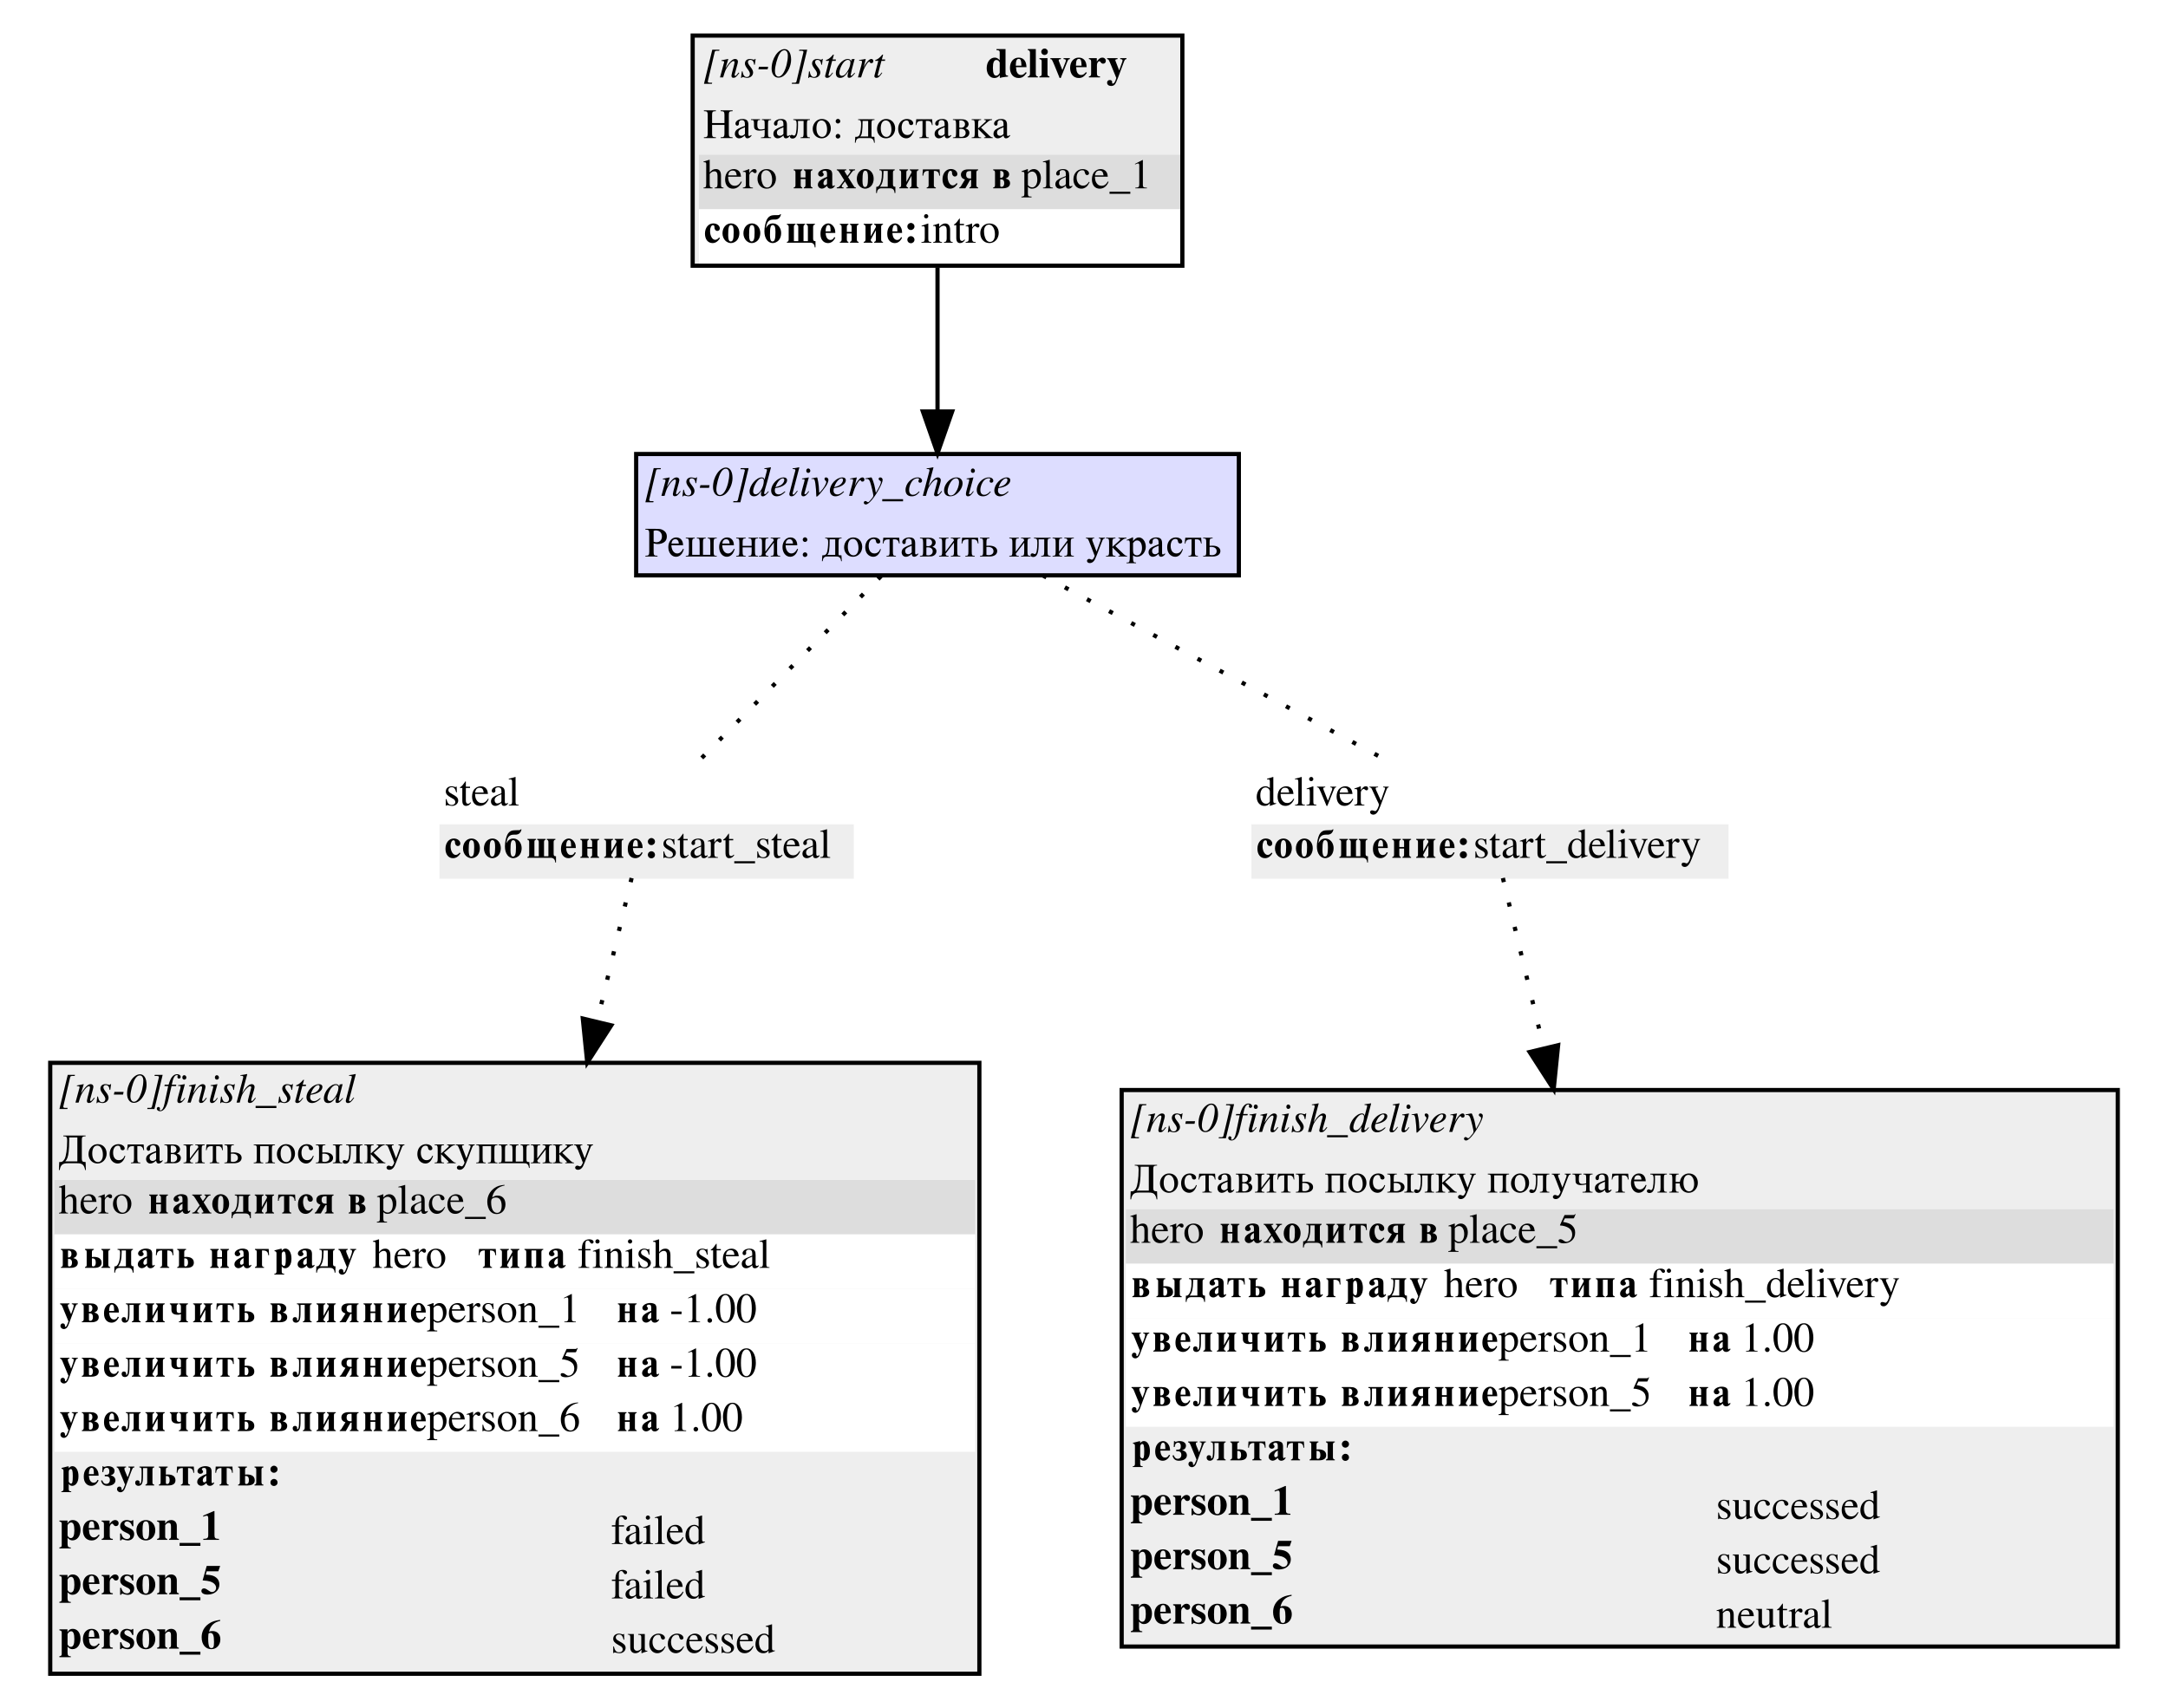
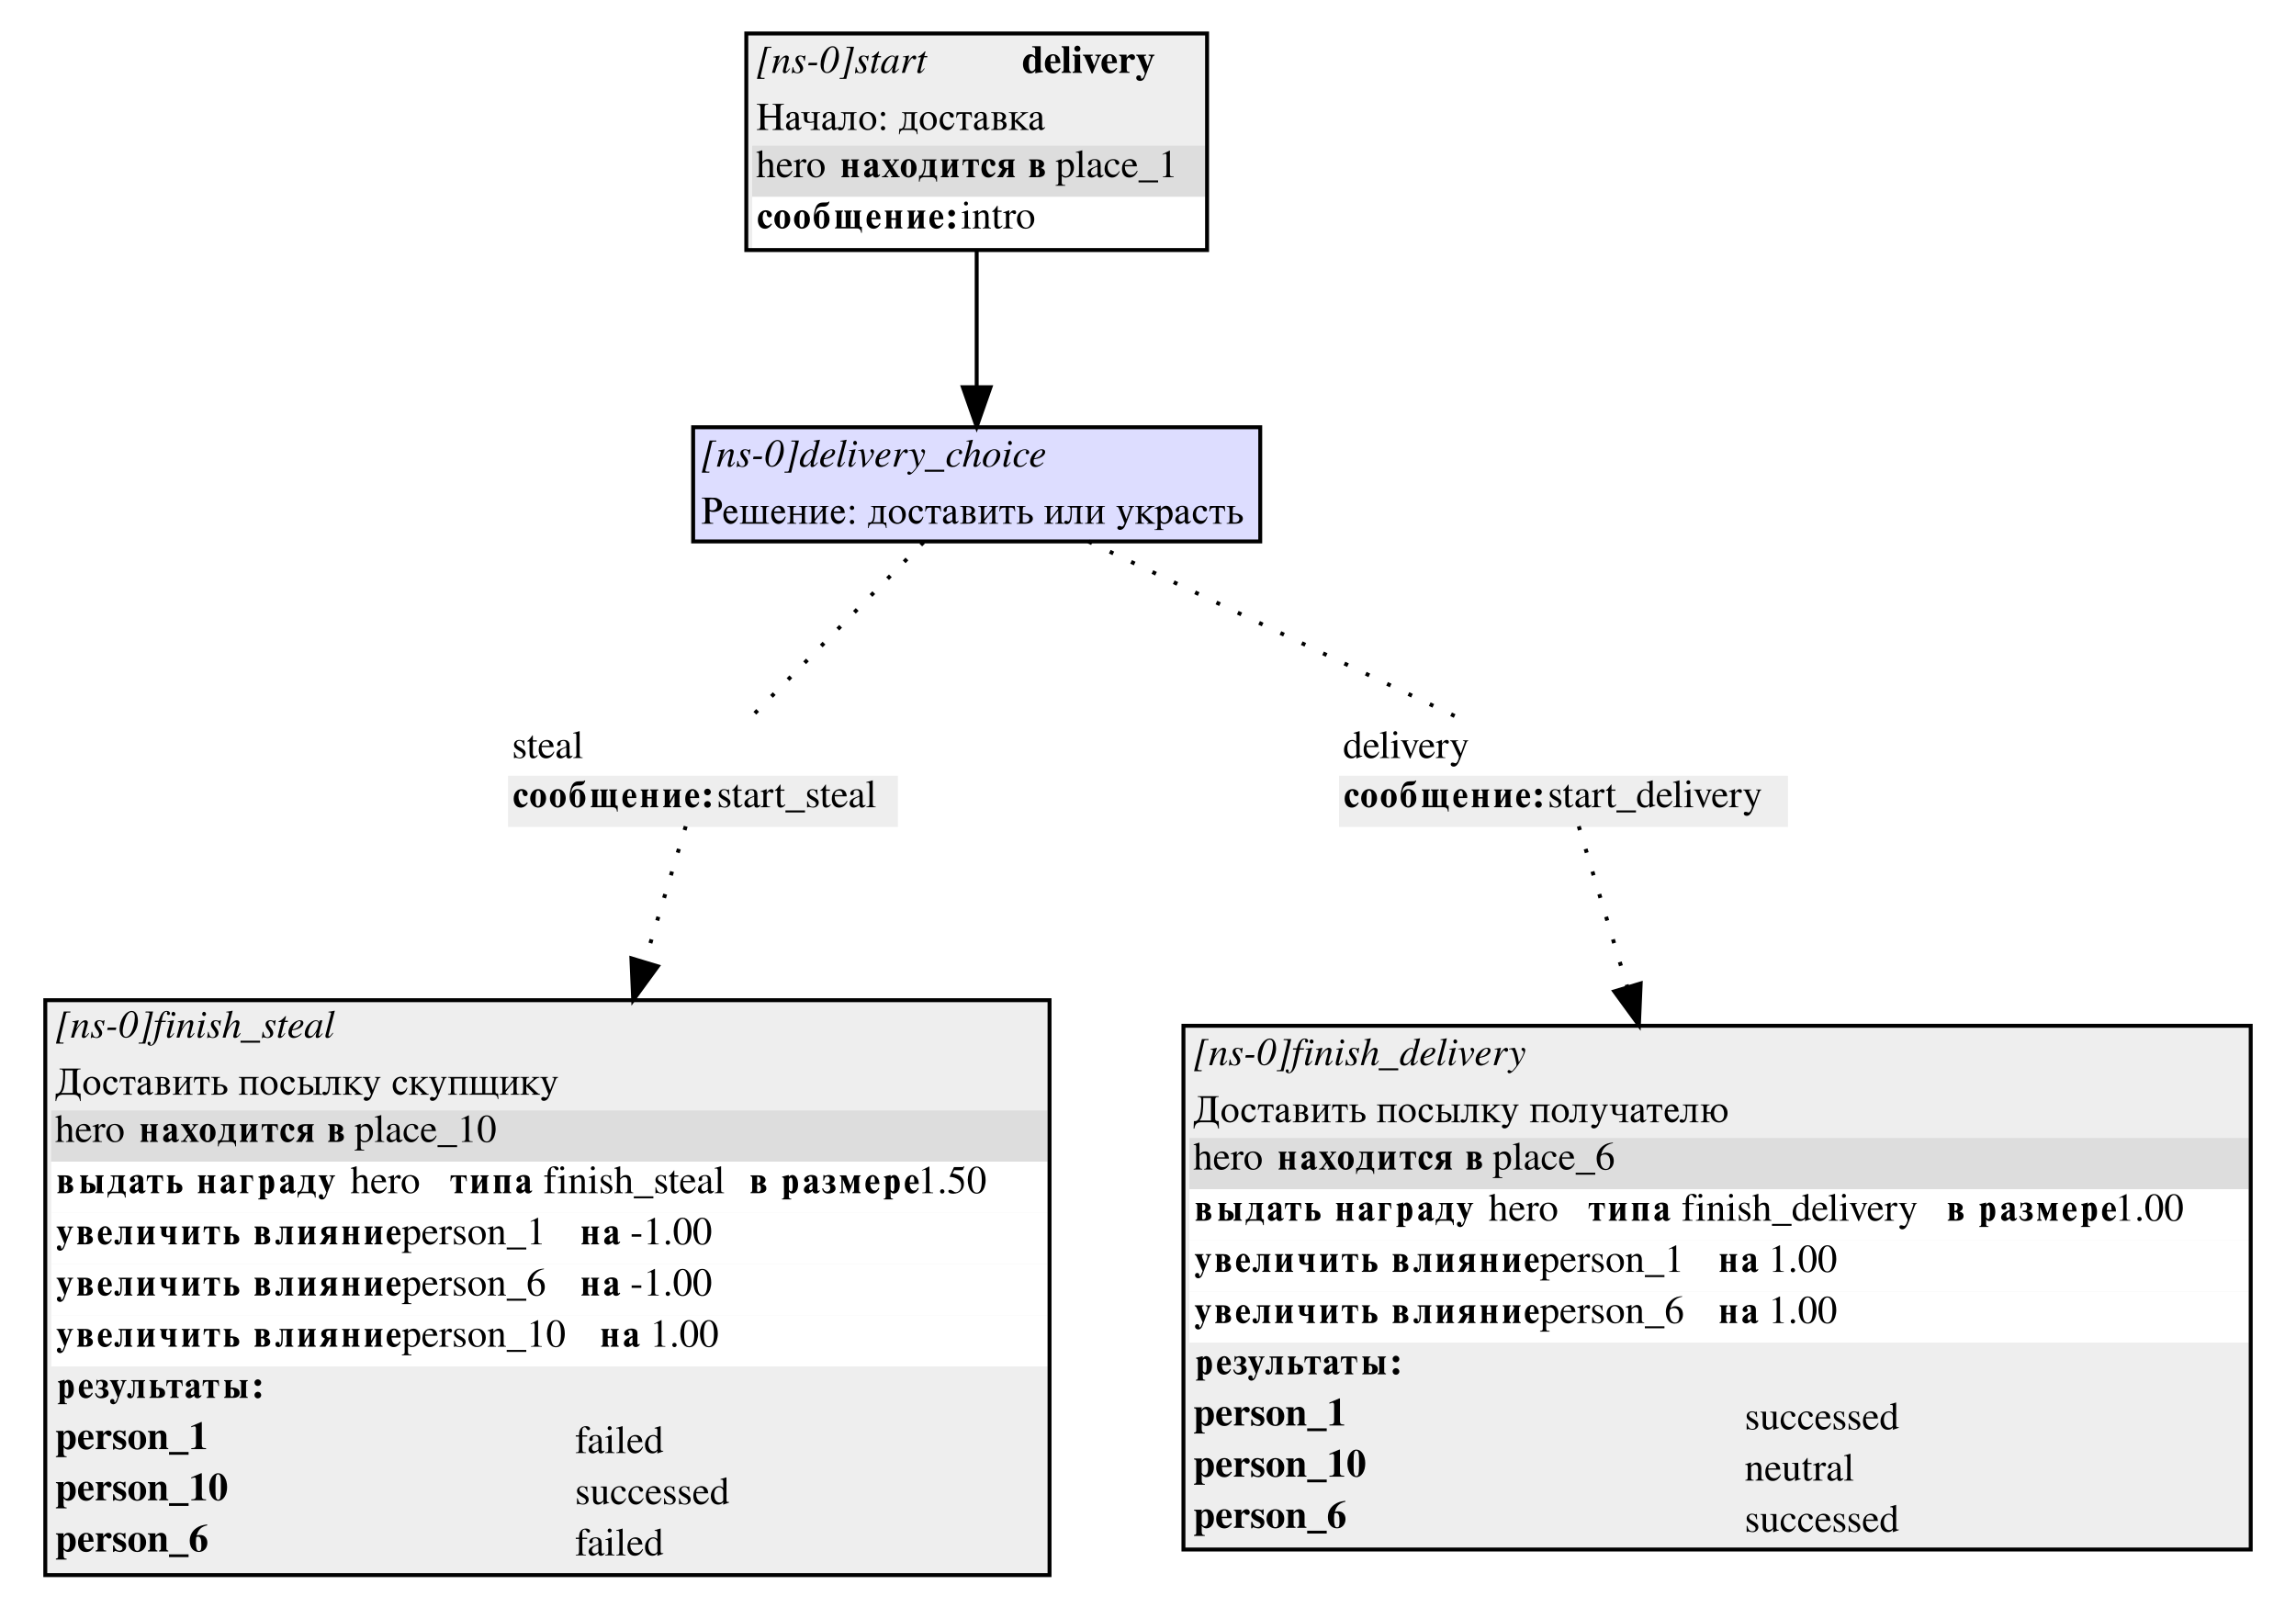
- <svg xmlns="http://www.w3.org/2000/svg" width="518pt" height="408pt" viewBox="0.00 0.00 518.00 408.00">
+ <svg xmlns="http://www.w3.org/2000/svg" width="583pt" height="408pt" viewBox="0.00 0.00 583.00 408.00">
  <g id="graph0" class="graph" transform="scale(1 1) rotate(0) translate(4 404)">
-     <polygon fill="white" stroke="white" points="-4,4 -4,-404 514,-404 514,4 -4,4" />
+     <polygon fill="white" stroke="white" points="-4,4 -4,-404 579,-404 579,4 -4,4" />
    <g id="node1" class="node">
-       <polygon fill="#eeeeee" stroke="none" points="8,-4 8,-150 230,-150 230,-4 8,-4" />
+       <polygon fill="#eeeeee" stroke="none" points="7.5,-4 7.5,-150 262.5,-150 262.5,-4 7.5,-4" />
      <text text-anchor="start" x="10" y="-140.5" font-family="Times,serif" font-style="italic" font-size="10.00">[ns-0]finish_steal</text>
      <text text-anchor="start" x="10" y="-126" font-family="Times,serif" font-size="10.00">Доставить посылку скупщику</text>
-       <polygon fill="#dddddd" stroke="none" points="9,-109 9,-122 229,-122 229,-109 9,-109" />
+       <polygon fill="#dddddd" stroke="none" points="9,-109 9,-122 262,-122 262,-109 9,-109" />
      <text text-anchor="start" x="10" y="-114" font-family="Times,serif" font-size="10.00">hero </text>
      <text text-anchor="start" x="31" y="-114" font-family="Times,serif" font-weight="bold" font-size="10.00">находится в</text>
-       <text text-anchor="start" x="86" y="-114" font-family="Times,serif" font-size="10.00"> place_6</text>
-       <polygon fill="#ffffff" stroke="none" points="9,-96 9,-109 229,-109 229,-96 9,-96" />
+       <text text-anchor="start" x="86" y="-114" font-family="Times,serif" font-size="10.00"> place_10</text>
+       <polygon fill="#ffffff" stroke="none" points="9,-96 9,-109 262,-109 262,-96 9,-96" />
      <text text-anchor="start" x="10" y="-101" font-family="Times,serif" font-weight="bold" font-size="10.00">выдать награду </text>
      <text text-anchor="start" x="85" y="-101" font-family="Times,serif" font-size="10.00">  hero </text>
      <text text-anchor="start" x="110" y="-101" font-family="Times,serif" font-weight="bold" font-size="10.00">типа </text>
-       <text text-anchor="start" x="134" y="-101" font-family="Times,serif" font-size="10.00"> finish_steal</text>
-       <polygon fill="#ffffff" stroke="none" points="9,-83 9,-96 229,-96 229,-83 9,-83" />
+       <text text-anchor="start" x="134" y="-101" font-family="Times,serif" font-size="10.00"> finish_steal </text>
+       <text text-anchor="start" x="186" y="-101" font-family="Times,serif" font-weight="bold" font-size="10.00">в размере</text>
+       <text text-anchor="start" x="229" y="-101" font-family="Times,serif" font-size="10.00"> 1.50</text>
+       <polygon fill="#ffffff" stroke="none" points="9,-83 9,-96 262,-96 262,-83 9,-83" />
      <text text-anchor="start" x="10" y="-88" font-family="Times,serif" font-weight="bold" font-size="10.00">увеличить влияние </text>
      <text text-anchor="start" x="98" y="-88" font-family="Times,serif" font-size="10.00">  person_1 </text>
      <text text-anchor="start" x="143" y="-88" font-family="Times,serif" font-weight="bold" font-size="10.00">на </text>
      <text text-anchor="start" x="156" y="-88" font-family="Times,serif" font-size="10.00"> -1.00</text>
-       <polygon fill="#ffffff" stroke="none" points="9,-70 9,-83 229,-83 229,-70 9,-70" />
+       <polygon fill="#ffffff" stroke="none" points="9,-70 9,-83 262,-83 262,-70 9,-70" />
      <text text-anchor="start" x="10" y="-75" font-family="Times,serif" font-weight="bold" font-size="10.00">увеличить влияние </text>
-       <text text-anchor="start" x="98" y="-75" font-family="Times,serif" font-size="10.00">  person_5 </text>
+       <text text-anchor="start" x="98" y="-75" font-family="Times,serif" font-size="10.00">  person_6 </text>
      <text text-anchor="start" x="143" y="-75" font-family="Times,serif" font-weight="bold" font-size="10.00">на </text>
      <text text-anchor="start" x="156" y="-75" font-family="Times,serif" font-size="10.00"> -1.00</text>
-       <polygon fill="#ffffff" stroke="none" points="9,-57 9,-70 229,-70 229,-57 9,-57" />
+       <polygon fill="#ffffff" stroke="none" points="9,-57 9,-70 262,-70 262,-57 9,-57" />
      <text text-anchor="start" x="10" y="-62" font-family="Times,serif" font-weight="bold" font-size="10.00">увеличить влияние </text>
-       <text text-anchor="start" x="98" y="-62" font-family="Times,serif" font-size="10.00">  person_6 </text>
-       <text text-anchor="start" x="143" y="-62" font-family="Times,serif" font-weight="bold" font-size="10.00">на </text>
-       <text text-anchor="start" x="156" y="-62" font-family="Times,serif" font-size="10.00"> 1.00</text>
-       <polygon fill="#eeeeee" stroke="none" points="9,-44 9,-57 229,-57 229,-44 9,-44" />
+       <text text-anchor="start" x="98" y="-62" font-family="Times,serif" font-size="10.00">  person_10 </text>
+       <text text-anchor="start" x="148" y="-62" font-family="Times,serif" font-weight="bold" font-size="10.00">на </text>
+       <text text-anchor="start" x="161" y="-62" font-family="Times,serif" font-size="10.00"> 1.00</text>
+       <polygon fill="#eeeeee" stroke="none" points="9,-44 9,-57 262,-57 262,-44 9,-44" />
      <text text-anchor="start" x="10" y="-49" font-family="Times,serif" font-weight="bold" font-size="10.00">результаты:</text>
      <text text-anchor="start" x="10" y="-36" font-family="Times,serif" font-weight="bold" font-size="10.00">person_1</text>
      <text text-anchor="start" x="142" y="-35" font-family="Times,serif" font-size="10.00">failed</text>
-       <text text-anchor="start" x="10" y="-23" font-family="Times,serif" font-weight="bold" font-size="10.00">person_5</text>
-       <text text-anchor="start" x="142" y="-22" font-family="Times,serif" font-size="10.00">failed</text>
+       <text text-anchor="start" x="10" y="-23" font-family="Times,serif" font-weight="bold" font-size="10.00">person_10</text>
+       <text text-anchor="start" x="142" y="-22" font-family="Times,serif" font-size="10.00">successed</text>
      <text text-anchor="start" x="10" y="-10" font-family="Times,serif" font-weight="bold" font-size="10.00">person_6</text>
-       <text text-anchor="start" x="142" y="-9" font-family="Times,serif" font-size="10.00">successed</text>
-       <polygon fill="none" stroke="black" points="8,-4 8,-150 230,-150 230,-4 8,-4" />
+       <text text-anchor="start" x="142" y="-9" font-family="Times,serif" font-size="10.00">failed</text>
+       <polygon fill="none" stroke="black" points="7.5,-4 7.5,-150 262.5,-150 262.5,-4 7.5,-4" />
    </g>
    <g id="node2" class="node">
-       <polygon fill="#eeeeee" stroke="none" points="161.5,-340.5 161.5,-395.5 278.5,-395.5 278.5,-340.5 161.5,-340.5" />
-       <text text-anchor="start" x="164" y="-385.5" font-family="Times,serif" font-style="italic" font-size="10.00">[ns-0]start</text>
-       <text text-anchor="start" x="231.5" y="-385.5" font-family="Times,serif" font-weight="bold" font-size="10.00">delivery</text>
-       <text text-anchor="start" x="164" y="-371" font-family="Times,serif" font-size="10.00">Начало: доставка</text>
-       <polygon fill="#dddddd" stroke="none" points="163,-354 163,-367 278,-367 278,-354 163,-354" />
-       <text text-anchor="start" x="164" y="-359" font-family="Times,serif" font-size="10.00">hero </text>
-       <text text-anchor="start" x="185" y="-359" font-family="Times,serif" font-weight="bold" font-size="10.00">находится в</text>
-       <text text-anchor="start" x="240" y="-359" font-family="Times,serif" font-size="10.00"> place_1</text>
-       <polygon fill="#ffffff" stroke="none" points="163,-341 163,-354 278,-354 278,-341 163,-341" />
-       <text text-anchor="start" x="164" y="-346" font-family="Times,serif" font-weight="bold" font-size="10.00">сообщение:</text>
-       <text text-anchor="start" x="216" y="-346" font-family="Times,serif" font-size="10.00"> intro</text>
-       <polygon fill="none" stroke="black" points="161.5,-340.5 161.5,-395.5 278.5,-395.5 278.5,-340.5 161.5,-340.5" />
+       <polygon fill="#eeeeee" stroke="none" points="185.5,-340.5 185.5,-395.5 302.5,-395.5 302.5,-340.5 185.5,-340.5" />
+       <text text-anchor="start" x="188" y="-385.5" font-family="Times,serif" font-style="italic" font-size="10.00">[ns-0]start</text>
+       <text text-anchor="start" x="255.5" y="-385.5" font-family="Times,serif" font-weight="bold" font-size="10.00">delivery</text>
+       <text text-anchor="start" x="188" y="-371" font-family="Times,serif" font-size="10.00">Начало: доставка</text>
+       <polygon fill="#dddddd" stroke="none" points="187,-354 187,-367 302,-367 302,-354 187,-354" />
+       <text text-anchor="start" x="188" y="-359" font-family="Times,serif" font-size="10.00">hero </text>
+       <text text-anchor="start" x="209" y="-359" font-family="Times,serif" font-weight="bold" font-size="10.00">находится в</text>
+       <text text-anchor="start" x="264" y="-359" font-family="Times,serif" font-size="10.00"> place_1</text>
+       <polygon fill="#ffffff" stroke="none" points="187,-341 187,-354 302,-354 302,-341 187,-341" />
+       <text text-anchor="start" x="188" y="-346" font-family="Times,serif" font-weight="bold" font-size="10.00">сообщение:</text>
+       <text text-anchor="start" x="240" y="-346" font-family="Times,serif" font-size="10.00"> intro</text>
+       <polygon fill="none" stroke="black" points="185.5,-340.5 185.5,-395.5 302.5,-395.5 302.5,-340.5 185.5,-340.5" />
    </g>
    <g id="node3" class="node">
-       <polygon fill="#ddddff" stroke="none" points="148,-266.5 148,-295.5 292,-295.5 292,-266.5 148,-266.5" />
-       <text text-anchor="start" x="150" y="-285.5" font-family="Times,serif" font-style="italic" font-size="10.00">[ns-0]delivery_choice</text>
-       <text text-anchor="start" x="150" y="-271" font-family="Times,serif" font-size="10.00">Решение: доставить или украсть</text>
-       <polygon fill="none" stroke="black" points="148,-266.5 148,-295.5 292,-295.5 292,-266.5 148,-266.5" />
+       <polygon fill="#ddddff" stroke="none" points="172,-266.5 172,-295.5 316,-295.5 316,-266.5 172,-266.5" />
+       <text text-anchor="start" x="174" y="-285.5" font-family="Times,serif" font-style="italic" font-size="10.00">[ns-0]delivery_choice</text>
+       <text text-anchor="start" x="174" y="-271" font-family="Times,serif" font-size="10.00">Решение: доставить или украсть</text>
+       <polygon fill="none" stroke="black" points="172,-266.5 172,-295.5 316,-295.5 316,-266.5 172,-266.5" />
    </g>
    <g id="edge3" class="edge">
-       <path fill="none" stroke="black" d="M220,-340.105C220,-329.132 220,-316.546 220,-305.9" />
-       <polygon fill="black" stroke="black" points="223.5,-305.657 220,-295.657 216.5,-305.657 223.5,-305.657" />
+       <path fill="none" stroke="black" d="M244,-340.105C244,-329.132 244,-316.546 244,-305.9" />
+       <polygon fill="black" stroke="black" points="247.5,-305.657 244,-295.657 240.5,-305.657 247.5,-305.657" />
    </g>
    <g id="node5" class="node">
-       <polygon fill="#ffffff" stroke="none" points="101,-207 101,-221 200,-221 200,-207 101,-207" />
-       <text text-anchor="start" x="102" y="-211.5" font-family="Times,serif" font-size="10.00">steal</text>
-       <polygon fill="#eeeeee" stroke="none" points="101,-194 101,-207 200,-207 200,-194 101,-194" />
-       <text text-anchor="start" x="102" y="-199" font-family="Times,serif" font-weight="bold" font-size="10.00">сообщение:</text>
-       <text text-anchor="start" x="154" y="-199" font-family="Times,serif" font-size="10.00"> start_steal</text>
+       <polygon fill="#ffffff" stroke="none" points="125,-207 125,-221 224,-221 224,-207 125,-207" />
+       <text text-anchor="start" x="126" y="-211.5" font-family="Times,serif" font-size="10.00">steal</text>
+       <polygon fill="#eeeeee" stroke="none" points="125,-194 125,-207 224,-207 224,-194 125,-194" />
+       <text text-anchor="start" x="126" y="-199" font-family="Times,serif" font-weight="bold" font-size="10.00">сообщение:</text>
+       <text text-anchor="start" x="178" y="-199" font-family="Times,serif" font-size="10.00"> start_steal</text>
    </g>
    <g id="edge1" class="edge">
-       <path fill="none" stroke="black" stroke-dasharray="1,5" d="M206.503,-266.31C193.79,-253.416 174.897,-234.252 162.515,-221.693" />
+       <path fill="none" stroke="black" stroke-dasharray="1,5" d="M230.503,-266.31C217.79,-253.416 198.897,-234.252 186.515,-221.693" />
    </g>
    <g id="node6" class="node">
-       <polygon fill="#ffffff" stroke="none" points="295,-207 295,-221 409,-221 409,-207 295,-207" />
-       <text text-anchor="start" x="296" y="-211.5" font-family="Times,serif" font-size="10.00">delivery</text>
-       <polygon fill="#eeeeee" stroke="none" points="295,-194 295,-207 409,-207 409,-194 295,-194" />
-       <text text-anchor="start" x="296" y="-199" font-family="Times,serif" font-weight="bold" font-size="10.00">сообщение:</text>
-       <text text-anchor="start" x="348" y="-199" font-family="Times,serif" font-size="10.00"> start_delivery</text>
+       <polygon fill="#ffffff" stroke="none" points="336,-207 336,-221 450,-221 450,-207 336,-207" />
+       <text text-anchor="start" x="337" y="-211.5" font-family="Times,serif" font-size="10.00">delivery</text>
+       <polygon fill="#eeeeee" stroke="none" points="336,-194 336,-207 450,-207 450,-194 336,-194" />
+       <text text-anchor="start" x="337" y="-199" font-family="Times,serif" font-weight="bold" font-size="10.00">сообщение:</text>
+       <text text-anchor="start" x="389" y="-199" font-family="Times,serif" font-size="10.00"> start_delivery</text>
    </g>
    <g id="edge4" class="edge">
-       <path fill="none" stroke="black" stroke-dasharray="1,5" d="M245.139,-266.478C269.225,-253.523 305.281,-234.129 328.725,-221.519" />
+       <path fill="none" stroke="black" stroke-dasharray="1,5" d="M272.376,-266.478C299.565,-253.523 340.265,-234.129 366.727,-221.519" />
    </g>
    <g id="node4" class="node">
-       <polygon fill="#eeeeee" stroke="none" points="264,-10.5 264,-143.5 502,-143.5 502,-10.5 264,-10.5" />
-       <text text-anchor="start" x="266" y="-133.5" font-family="Times,serif" font-style="italic" font-size="10.00">[ns-0]finish_delivery</text>
-       <text text-anchor="start" x="266" y="-119" font-family="Times,serif" font-size="10.00">Доставить посылку получателю</text>
-       <polygon fill="#dddddd" stroke="none" points="265,-102 265,-115 501,-115 501,-102 265,-102" />
-       <text text-anchor="start" x="266" y="-107" font-family="Times,serif" font-size="10.00">hero </text>
-       <text text-anchor="start" x="287" y="-107" font-family="Times,serif" font-weight="bold" font-size="10.00">находится в</text>
-       <text text-anchor="start" x="342" y="-107" font-family="Times,serif" font-size="10.00"> place_5</text>
-       <polygon fill="#ffffff" stroke="none" points="265,-89 265,-102 501,-102 501,-89 265,-89" />
-       <text text-anchor="start" x="266" y="-94" font-family="Times,serif" font-weight="bold" font-size="10.00">выдать награду </text>
-       <text text-anchor="start" x="341" y="-94" font-family="Times,serif" font-size="10.00">  hero </text>
-       <text text-anchor="start" x="366" y="-94" font-family="Times,serif" font-weight="bold" font-size="10.00">типа </text>
-       <text text-anchor="start" x="390" y="-94" font-family="Times,serif" font-size="10.00"> finish_delivery</text>
-       <polygon fill="#ffffff" stroke="none" points="265,-76 265,-89 501,-89 501,-76 265,-76" />
-       <text text-anchor="start" x="266" y="-81" font-family="Times,serif" font-weight="bold" font-size="10.00">увеличить влияние </text>
-       <text text-anchor="start" x="354" y="-81" font-family="Times,serif" font-size="10.00">  person_1 </text>
-       <text text-anchor="start" x="399" y="-81" font-family="Times,serif" font-weight="bold" font-size="10.00">на </text>
-       <text text-anchor="start" x="412" y="-81" font-family="Times,serif" font-size="10.00"> 1.00</text>
-       <polygon fill="#ffffff" stroke="none" points="265,-63 265,-76 501,-76 501,-63 265,-63" />
-       <text text-anchor="start" x="266" y="-68" font-family="Times,serif" font-weight="bold" font-size="10.00">увеличить влияние </text>
-       <text text-anchor="start" x="354" y="-68" font-family="Times,serif" font-size="10.00">  person_5 </text>
-       <text text-anchor="start" x="399" y="-68" font-family="Times,serif" font-weight="bold" font-size="10.00">на </text>
-       <text text-anchor="start" x="412" y="-68" font-family="Times,serif" font-size="10.00"> 1.00</text>
-       <polygon fill="#eeeeee" stroke="none" points="265,-50 265,-63 501,-63 501,-50 265,-50" />
-       <text text-anchor="start" x="266" y="-55" font-family="Times,serif" font-weight="bold" font-size="10.00">результаты:</text>
-       <text text-anchor="start" x="266" y="-42" font-family="Times,serif" font-weight="bold" font-size="10.00">person_1</text>
-       <text text-anchor="start" x="406" y="-41" font-family="Times,serif" font-size="10.00">successed</text>
-       <text text-anchor="start" x="266" y="-29" font-family="Times,serif" font-weight="bold" font-size="10.00">person_5</text>
-       <text text-anchor="start" x="406" y="-28" font-family="Times,serif" font-size="10.00">successed</text>
-       <text text-anchor="start" x="266" y="-16" font-family="Times,serif" font-weight="bold" font-size="10.00">person_6</text>
-       <text text-anchor="start" x="406" y="-15" font-family="Times,serif" font-size="10.00">neutral</text>
-       <polygon fill="none" stroke="black" points="264,-10.5 264,-143.5 502,-143.5 502,-10.5 264,-10.5" />
+       <polygon fill="#eeeeee" stroke="none" points="296.5,-10.5 296.5,-143.5 567.5,-143.5 567.5,-10.5 296.5,-10.5" />
+       <text text-anchor="start" x="299" y="-133.5" font-family="Times,serif" font-style="italic" font-size="10.00">[ns-0]finish_delivery</text>
+       <text text-anchor="start" x="299" y="-119" font-family="Times,serif" font-size="10.00">Доставить посылку получателю</text>
+       <polygon fill="#dddddd" stroke="none" points="298,-102 298,-115 567,-115 567,-102 298,-102" />
+       <text text-anchor="start" x="299" y="-107" font-family="Times,serif" font-size="10.00">hero </text>
+       <text text-anchor="start" x="320" y="-107" font-family="Times,serif" font-weight="bold" font-size="10.00">находится в</text>
+       <text text-anchor="start" x="375" y="-107" font-family="Times,serif" font-size="10.00"> place_6</text>
+       <polygon fill="#ffffff" stroke="none" points="298,-89 298,-102 567,-102 567,-89 298,-89" />
+       <text text-anchor="start" x="299" y="-94" font-family="Times,serif" font-weight="bold" font-size="10.00">выдать награду </text>
+       <text text-anchor="start" x="374" y="-94" font-family="Times,serif" font-size="10.00">  hero </text>
+       <text text-anchor="start" x="399" y="-94" font-family="Times,serif" font-weight="bold" font-size="10.00">типа </text>
+       <text text-anchor="start" x="423" y="-94" font-family="Times,serif" font-size="10.00"> finish_delivery </text>
+       <text text-anchor="start" x="490" y="-94" font-family="Times,serif" font-weight="bold" font-size="10.00">в размере</text>
+       <text text-anchor="start" x="533" y="-94" font-family="Times,serif" font-size="10.00"> 1.00</text>
+       <polygon fill="#ffffff" stroke="none" points="298,-76 298,-89 567,-89 567,-76 298,-76" />
+       <text text-anchor="start" x="299" y="-81" font-family="Times,serif" font-weight="bold" font-size="10.00">увеличить влияние </text>
+       <text text-anchor="start" x="387" y="-81" font-family="Times,serif" font-size="10.00">  person_1 </text>
+       <text text-anchor="start" x="432" y="-81" font-family="Times,serif" font-weight="bold" font-size="10.00">на </text>
+       <text text-anchor="start" x="445" y="-81" font-family="Times,serif" font-size="10.00"> 1.00</text>
+       <polygon fill="#ffffff" stroke="none" points="298,-63 298,-76 567,-76 567,-63 298,-63" />
+       <text text-anchor="start" x="299" y="-68" font-family="Times,serif" font-weight="bold" font-size="10.00">увеличить влияние </text>
+       <text text-anchor="start" x="387" y="-68" font-family="Times,serif" font-size="10.00">  person_6 </text>
+       <text text-anchor="start" x="432" y="-68" font-family="Times,serif" font-weight="bold" font-size="10.00">на </text>
+       <text text-anchor="start" x="445" y="-68" font-family="Times,serif" font-size="10.00"> 1.00</text>
+       <polygon fill="#eeeeee" stroke="none" points="298,-50 298,-63 567,-63 567,-50 298,-50" />
+       <text text-anchor="start" x="299" y="-55" font-family="Times,serif" font-weight="bold" font-size="10.00">результаты:</text>
+       <text text-anchor="start" x="299" y="-42" font-family="Times,serif" font-weight="bold" font-size="10.00">person_1</text>
+       <text text-anchor="start" x="439" y="-41" font-family="Times,serif" font-size="10.00">successed</text>
+       <text text-anchor="start" x="299" y="-29" font-family="Times,serif" font-weight="bold" font-size="10.00">person_10</text>
+       <text text-anchor="start" x="439" y="-28" font-family="Times,serif" font-size="10.00">neutral</text>
+       <text text-anchor="start" x="299" y="-16" font-family="Times,serif" font-weight="bold" font-size="10.00">person_6</text>
+       <text text-anchor="start" x="439" y="-15" font-family="Times,serif" font-size="10.00">successed</text>
+       <polygon fill="none" stroke="black" points="296.5,-10.5 296.5,-143.5 567.5,-143.5 567.5,-10.5 296.5,-10.5" />
    </g>
    <g id="edge2" class="edge">
-       <path fill="none" stroke="black" stroke-dasharray="1,5" d="M146.914,-194.159C144.832,-185.493 141.886,-173.235 138.683,-159.906" />
-       <polygon fill="black" stroke="black" points="142.053,-158.952 136.313,-150.046 135.247,-160.587 142.053,-158.952" />
+       <path fill="none" stroke="black" stroke-dasharray="1,5" d="M170.118,-194.159C167.498,-185.493 163.792,-173.235 159.762,-159.906" />
+       <polygon fill="black" stroke="black" points="163.026,-158.605 156.781,-150.046 156.325,-160.631 163.026,-158.605" />
    </g>
    <g id="edge5" class="edge">
-       <path fill="none" stroke="black" stroke-dasharray="1,5" d="M355.086,-194.159C357.495,-184.132 361.06,-169.298 364.843,-153.558" />
-       <polygon fill="black" stroke="black" points="368.284,-154.216 367.218,-143.675 361.478,-152.58 368.284,-154.216" />
+       <path fill="none" stroke="black" stroke-dasharray="1,5" d="M396.882,-194.159C399.914,-184.132 404.398,-169.298 409.157,-153.558" />
+       <polygon fill="black" stroke="black" points="412.601,-154.26 412.145,-143.675 405.901,-152.234 412.601,-154.26" />
    </g>
  </g>
</svg>
